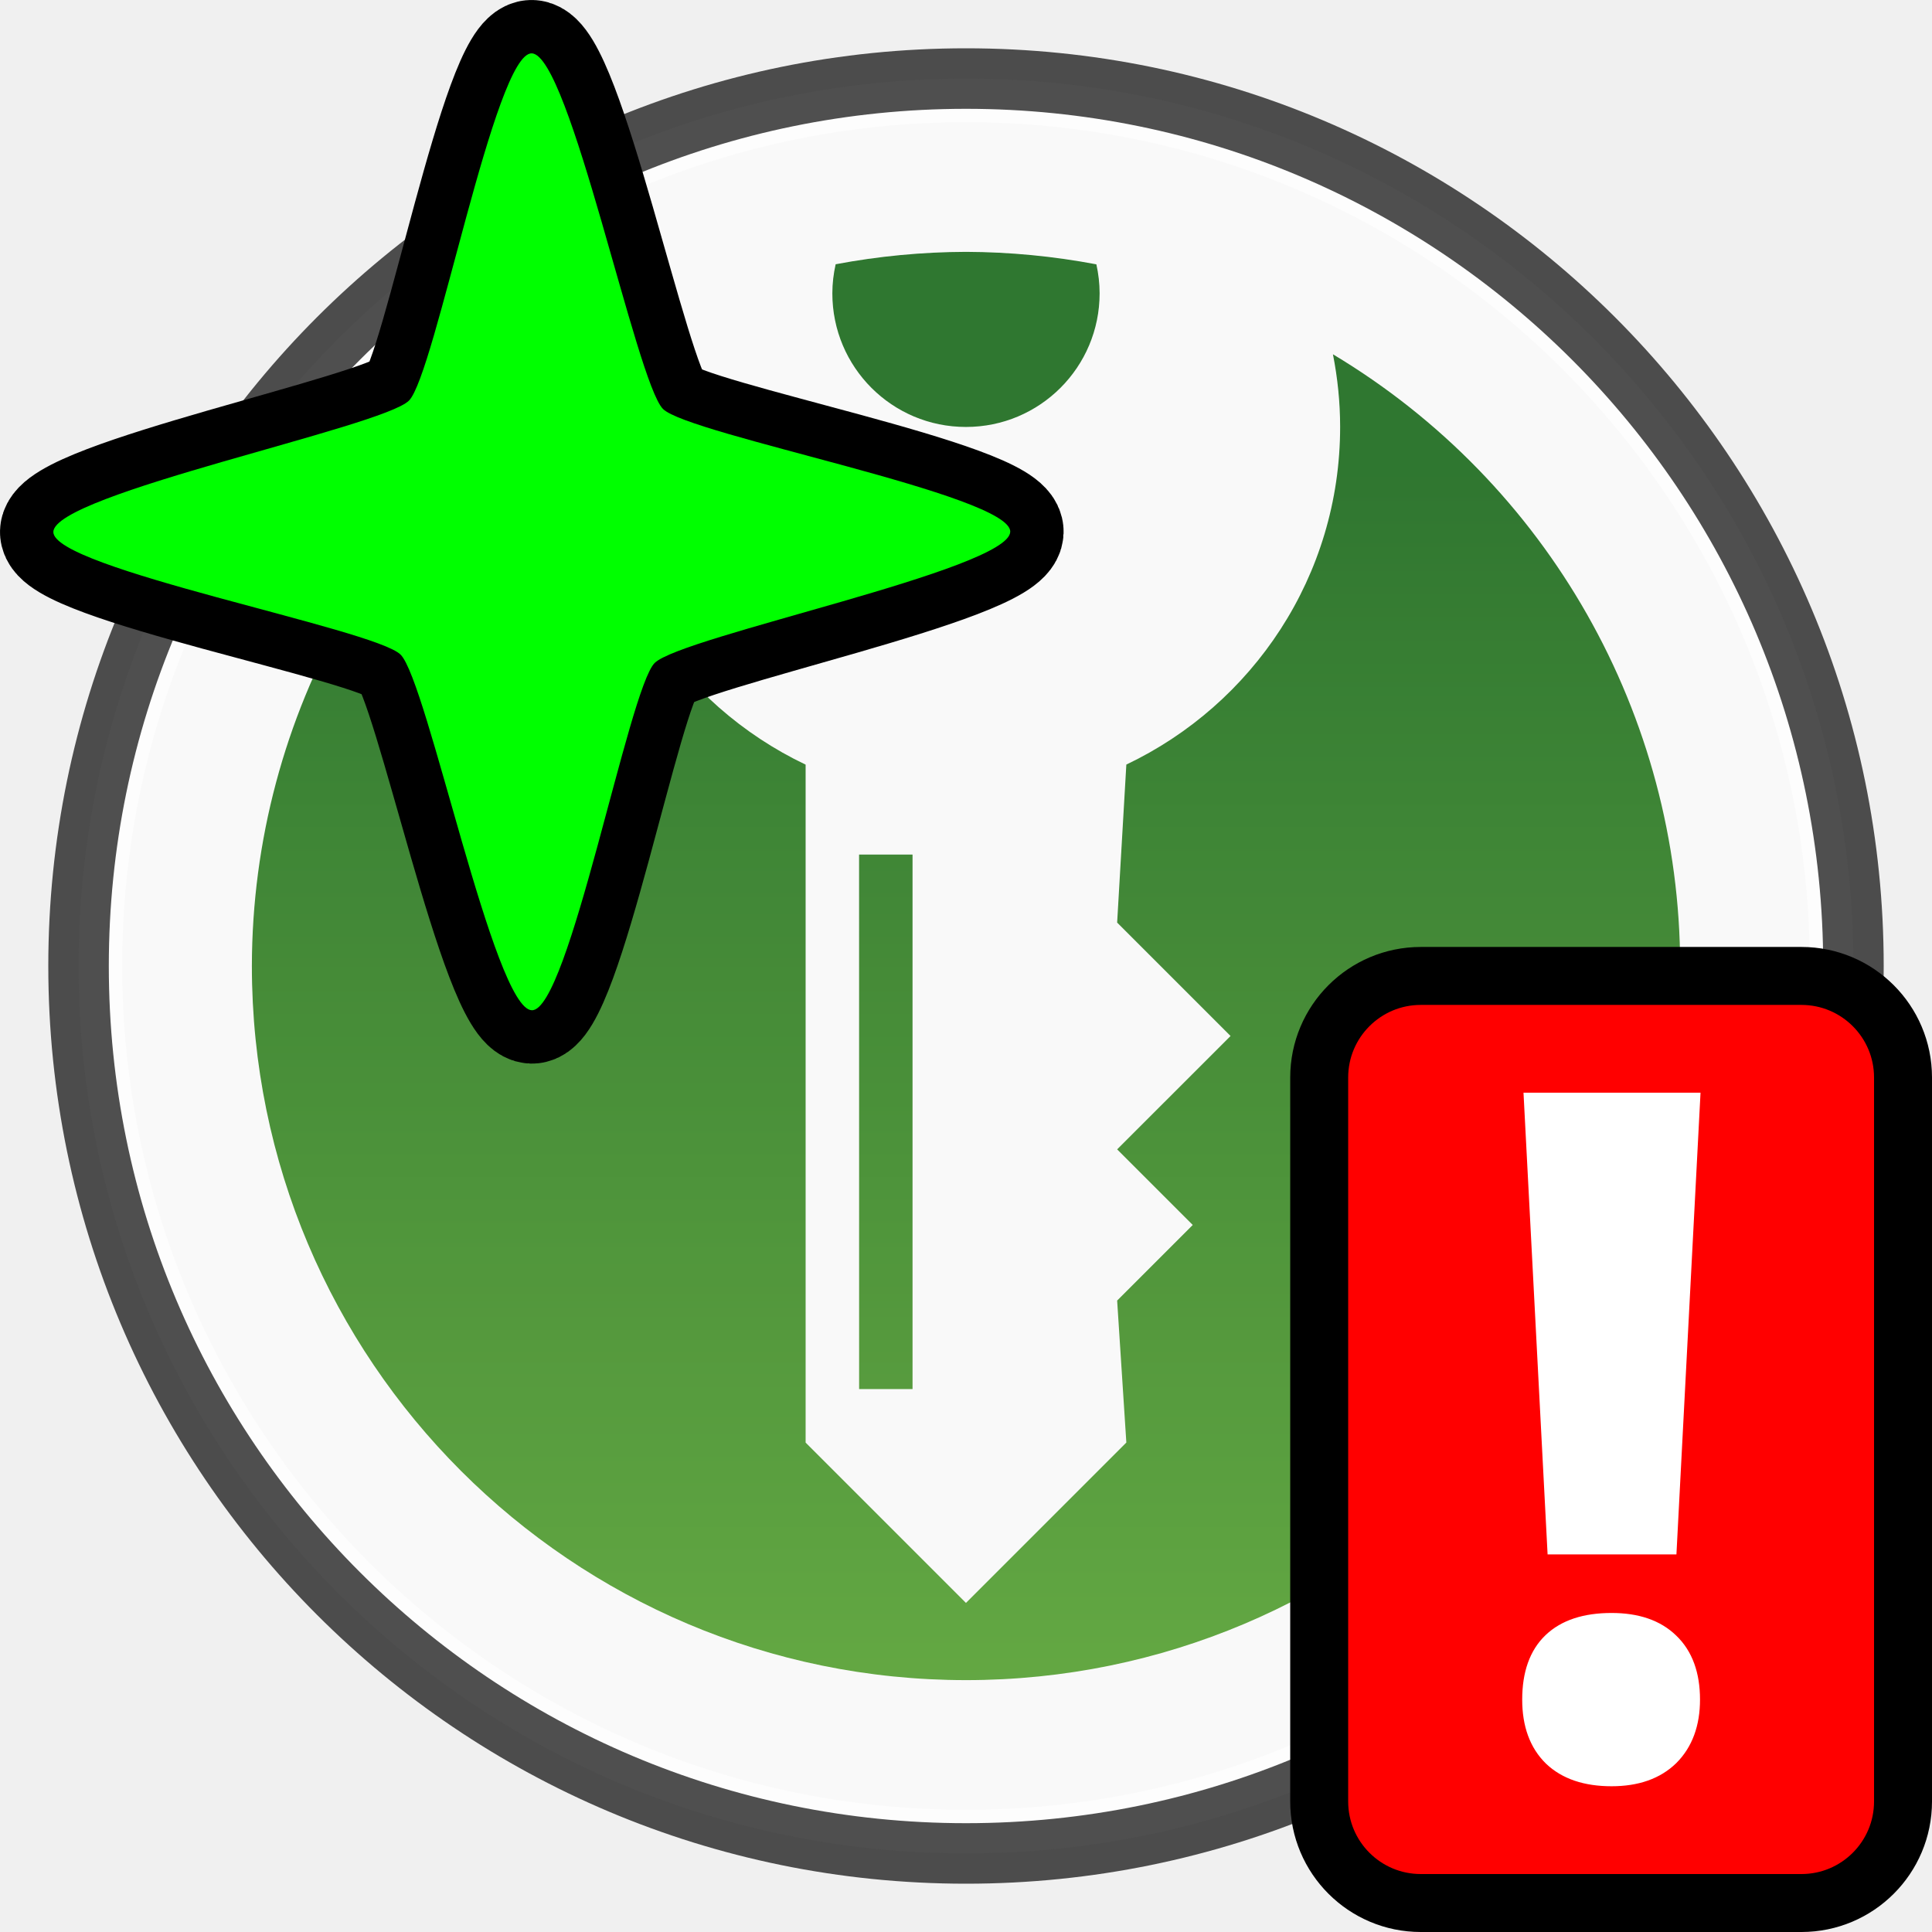
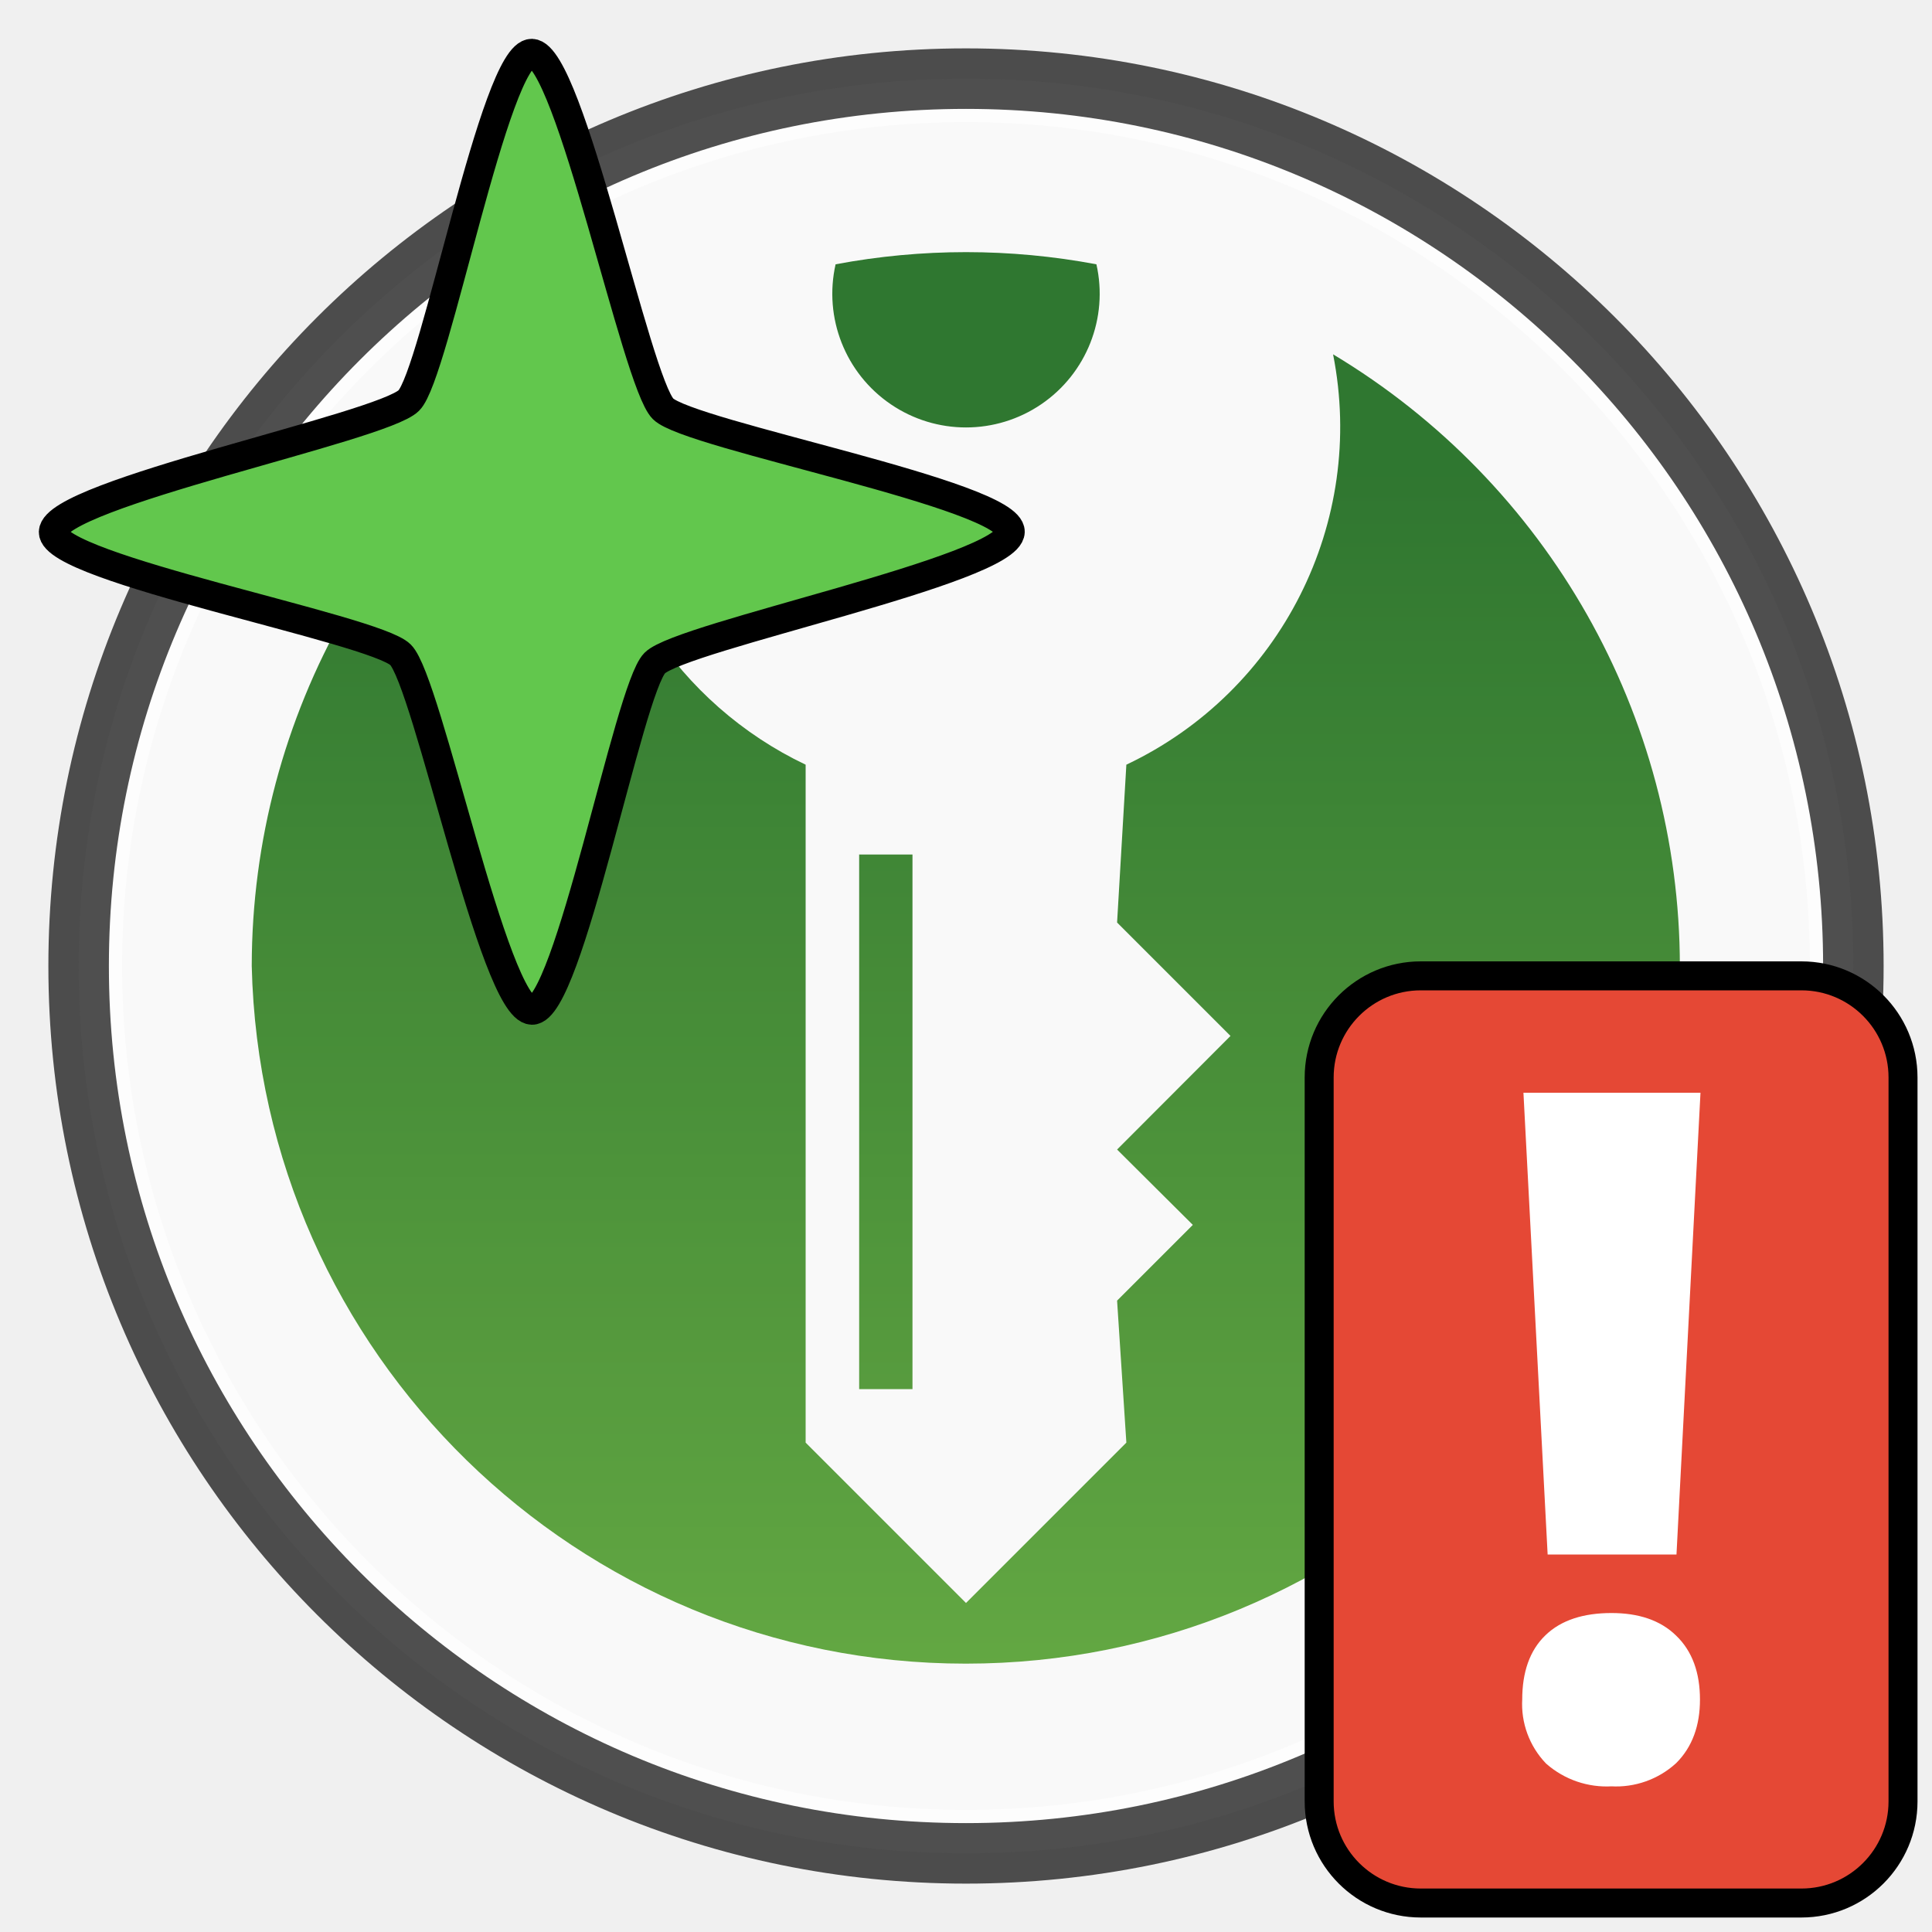
- <svg xmlns="http://www.w3.org/2000/svg" version="1.1" viewBox="0 0 100 100" xml:space="preserve">
-   <defs>
-     <linearGradient id="SVGID_2_-3" x1="73.8" x2="73.8" y1="1532.1" y2="1574" gradientTransform="translate(3.8,-1480.3)" gradientUnits="userSpaceOnUse">
-       <stop stop-color="#e59a2c" offset="0" />
-       <stop stop-color="#ac6f25" offset="1" />
+ <svg xmlns="http://www.w3.org/2000/svg" xmlns:xlink="http://www.w3.org/1999/xlink" xml:space="preserve" version="1.1" viewBox="0 0 100 100" id="svg2">
+   <defs id="defs23">
+     <linearGradient id="SVGID_2_-3" gradientUnits="userSpaceOnUse" x1="73.8" y1="1532.14" x2="73.8" y2="1574" gradientTransform="translate(3.8 -1480.3)">
+       <stop offset="0" style="stop-color:#eaa74b;stop-opacity:1" id="stop373" />
+       <stop offset="1" style="stop-color:#ac6f25;stop-opacity:1" id="stop375" />
    </linearGradient>
-     <linearGradient id="linearGradient5199" x1="53.239" x2="53.239" y1="12.753" y2="86.357" gradientTransform="translate(-50.413 11.364)" gradientUnits="userSpaceOnUse">
-       <stop stop-color="#226e23" offset="0" />
-       <stop stop-color="#63ab3a" offset="1" />
+     <linearGradient xlink:href="#linearGradient4316" id="linearGradient5199" x1="53.24" y1="12.75" x2="53.24" y2="86.36" gradientUnits="userSpaceOnUse" gradientTransform="translate(-50.41 11.36)" />
+     <linearGradient id="linearGradient4316">
+       <stop id="stop4318" offset="0" style="stop-color:#226e23;stop-opacity:1" />
+       <stop id="stop4320" offset="1" style="stop-color:#63ab3a;stop-opacity:1" />
    </linearGradient>
  </defs>
-   <linearGradient id="SVGID_1_" x1="50.269" x2="49.697" y1="-1470.9" y2="-1392.8" gradientTransform="matrix(1 0 0 -1 -50.207 -1373.2)" gradientUnits="userSpaceOnUse">
-     <stop stop-color="gray" offset="0" />
-     <stop stop-color="#4b4b4d" offset="1" />
+   <linearGradient id="SVGID_1_" gradientUnits="userSpaceOnUse" x1="50.27" y1="-1470.94" x2="49.7" y2="-1392.79" gradientTransform="matrix(1 0 0 -1 -50.2 -1373.16)">
+     <stop offset="0" style="stop-color:gray" id="stop4" />
+     <stop offset="1" style="stop-color:#4b4b4d" id="stop6" />
  </linearGradient>
-   <g display="none">
-     <g display="none" stroke="#0c0c0c" stroke-opacity=".85">
-       <circle cx="50" cy="50" r="45.9" clip-rule="evenodd" fill="none" stroke-linecap="round" stroke-linejoin="round" stroke-width="3.132" />
-       <path d="m56.7 13.7c0.1 0.5 0.2 1 0.2 1.5 0 3.8-3.1 6.9-6.9 6.9s-6.9-3.1-6.9-6.9c0-0.5 0.1-1 0.2-1.5 2.2-0.4 4.5-0.6 6.7-0.6 2.3-0.1 4.5 0.2 6.7 0.6zm-26.1 8.4c0 7.7 4.5 14.4 11.1 17.5v35.1l8.3 8.3 8.3-8.3-0.5-7.3 3.9-3.9-3.9-3.9 5.9-5.9-5.9-5.9 0.5-8.2c6.5-3.1 11.1-9.8 11.1-17.5 0-1.3-0.1-2.5-0.4-3.8 11.1 6.7 17.9 18.7 18 31.7 0 20.4-16.5 37-37 37-20.4 0-37-16.5-37-37 0-13 6.8-25 18-31.7-0.2 1.3-0.4 2.5-0.4 3.8zm13.9 22.1h2.8v27.7h-2.8z" display="inline" fill="#0c0c0c" fill-opacity=".85" />
-     </g>
-     <g display="inline" stroke="#0c0c0c" stroke-opacity=".4">
-       <circle cx="50" cy="50" r="45.9" clip-rule="evenodd" display="inline" fill="none" stroke-linecap="round" stroke-linejoin="round" stroke-width="3.132" />
-       <path d="m56.7 13.7c0.1 0.5 0.2 1 0.2 1.5 0 3.8-3.1 6.9-6.9 6.9s-6.9-3.1-6.9-6.9c0-0.5 0.1-1 0.2-1.5 2.2-0.4 4.5-0.6 6.7-0.6 2.3-0.1 4.5 0.2 6.7 0.6zm-26.1 8.4c0 7.7 4.5 14.4 11.1 17.5v35.1l8.3 8.3 8.3-8.3-0.5-7.3 3.9-3.9-3.9-3.9 5.9-5.9-5.9-5.9 0.5-8.2c6.5-3.1 11.1-9.8 11.1-17.5 0-1.3-0.1-2.5-0.4-3.8 11.1 6.7 17.9 18.7 18 31.7 0 20.4-16.5 37-37 37-20.4 0-37-16.5-37-37 0-13 6.8-25 18-31.7-0.2 1.3-0.4 2.5-0.4 3.8zm13.9 22.1h2.8v27.7h-2.8z" fill="#0c0c0c" fill-opacity=".4" />
-     </g>
-     <g display="inline" stroke="#f9f9fa" stroke-opacity=".85">
-       <circle cx="50" cy="50" r="45.9" clip-rule="evenodd" display="inline" fill="none" stroke-linecap="round" stroke-linejoin="round" stroke-width="3.132" />
-       <path d="m56.7 13.7c0.1 0.5 0.2 1 0.2 1.5 0 3.8-3.1 6.9-6.9 6.9s-6.9-3.1-6.9-6.9c0-0.5 0.1-1 0.2-1.5 2.2-0.4 4.5-0.6 6.7-0.6 2.3-0.1 4.5 0.2 6.7 0.6zm-26.1 8.4c0 7.7 4.5 14.4 11.1 17.5v35.1l8.3 8.3 8.3-8.3-0.5-7.3 3.9-3.9-3.9-3.9 5.9-5.9-5.9-5.9 0.5-8.2c6.5-3.1 11.1-9.8 11.1-17.5 0-1.3-0.1-2.5-0.4-3.8 11.1 6.7 17.9 18.7 18 31.7 0 20.4-16.5 37-37 37-20.4 0-37-16.5-37-37 0-13 6.8-25 18-31.7-0.2 1.3-0.4 2.5-0.4 3.8zm13.9 22.1h2.8v27.7h-2.8z" display="inline" fill="#f9f9fa" fill-opacity=".85" />
-     </g>
-     <g display="none" stroke="#f9f9fa" stroke-opacity=".4">
-       <circle cx="50" cy="50" r="45.9" clip-rule="evenodd" fill="none" stroke-linecap="round" stroke-linejoin="round" stroke-width="3.132" />
-       <path d="m56.7 13.7c0.1 0.5 0.2 1 0.2 1.5 0 3.8-3.1 6.9-6.9 6.9s-6.9-3.1-6.9-6.9c0-0.5 0.1-1 0.2-1.5 2.2-0.4 4.5-0.6 6.7-0.6 2.3-0.1 4.5 0.2 6.7 0.6zm-26.1 8.4c0 7.7 4.5 14.4 11.1 17.5v35.1l8.3 8.3 8.3-8.3-0.5-7.3 3.9-3.9-3.9-3.9 5.9-5.9-5.9-5.9 0.5-8.2c6.5-3.1 11.1-9.8 11.1-17.5 0-1.3-0.1-2.5-0.4-3.8 11.1 6.7 17.9 18.7 18 31.7 0 20.4-16.5 37-37 37-20.4 0-37-16.5-37-37 0-13 6.8-25 18-31.7-0.2 1.3-0.4 2.5-0.4 3.8zm13.9 22.1h2.8v27.7h-2.8z" display="inline" fill="#f9f9fa" fill-opacity=".4" />
+   <linearGradient id="SVGID_2_" gradientUnits="userSpaceOnUse" x1="73.8" y1="1532.14" x2="73.8" y2="1574" gradientTransform="translate(-2.73 -1488.34)">
+     <stop offset="0" style="stop-color:#d69029" id="stop11" />
+     <stop offset="1" style="stop-color:#af7125" id="stop13" />
+   </linearGradient>
+   <g id="layer7" style="display:inline">
+     <g id="layer22" style="display:inline">
+       <circle r="45.93" style="display:inline;opacity:.871;fill:#fff;fill-opacity:1;fill-rule:evenodd;stroke:#000;stroke-width:3.132;stroke-linecap:round;stroke-linejoin:round;stroke-miterlimit:4;stroke-dasharray:none;stroke-opacity:.784" id="circle4033" cx="50" cy="50" />
+       <circle style="display:inline;fill:none;fill-opacity:1;fill-rule:evenodd;stroke:none;stroke-width:1.5;stroke-linecap:round;stroke-linejoin:round;stroke-miterlimit:4;stroke-dasharray:none;stroke-opacity:1" id="circle4035" cx="50" cy="50" r="42.32" />
+       <path style="display:inline;fill:#f9f9f9;fill-opacity:1;fill-rule:evenodd;stroke:none;stroke-width:2.5;stroke-linecap:round;stroke-linejoin:round;stroke-miterlimit:4;stroke-dasharray:none;stroke-opacity:1" d="M50 6.32a43.68 43.68 0 1 0 0 87.36 43.68 43.68 0 0 0 0-87.36Zm0 6.72c2.26 0 4.52.22 6.75.64a6.92 6.92 0 1 1-13.5 0c2.23-.42 4.49-.64 6.75-.64zm-19 5.3a19.36 19.36 0 0 0 10.7 21.24v35.09l8.3 8.3 8.3-8.3-.48-7.35 3.92-3.92-3.92-3.9 5.87-5.88-5.87-5.87.48-8.17A19.35 19.35 0 0 0 69 18.34 36.97 36.97 0 0 1 86.95 50a36.97 36.97 0 0 1-73.92 0c.01-12.98 6.83-25 17.97-31.67Zm13.46 25.9h2.77V71.9h-2.76V44.23z" id="path4037" />
+       <path style="display:inline;opacity:.94;fill:url(#linearGradient5199);fill-opacity:1;fill-rule:nonzero;stroke:none;stroke-width:.8;stroke-linecap:round;stroke-linejoin:round;stroke-miterlimit:4;stroke-dasharray:none;stroke-opacity:1" d="M56.75 13.68a6.92 6.92 0 1 1-13.5 0 36.48 36.48 0 0 1 13.5 0zM30.63 22.1c0 7.72 4.53 14.37 11.07 17.48v35.09l8.3 8.3 8.3-8.3-.48-7.35 3.92-3.92-3.92-3.9 5.87-5.88-5.87-5.87.48-8.17A19.35 19.35 0 0 0 69 18.34 36.97 36.97 0 0 1 86.95 50a36.97 36.97 0 0 1-73.92 0c.01-12.98 6.83-25 17.97-31.67a19.4 19.4 0 0 0-.38 3.77zm13.83 22.13h2.77V71.9h-2.76V44.24z" id="path4039" />
+       <rect style="display:inline;fill:#e54835;fill-opacity:1;stroke:#000;stroke-width:1.5;stroke-dasharray:none;stroke-opacity:1" id="rect1106" width="30.22" height="47.99" x="62.78" y="46.08" ry="5.26" transform="translate(5.5 4.43)" />
+       <path d="M86.3 79.96h-5.72l-1.2-22.9h8.11zm-7.01 8.01c0-1.31.35-2.3 1.05-2.97.7-.68 1.73-1.01 3.07-1.01 1.3 0 2.3.34 3 1.03.72.69 1.08 1.67 1.08 2.95 0 1.24-.36 2.21-1.08 2.93a4.1 4.1 0 0 1-3 1.06 4.23 4.23 0 0 1-3.04-1.04 3.94 3.94 0 0 1-1.08-2.95z" id="path1108" style="font-weight:700;font-size:48px;font-family:'Open Sans';-inkscape-font-specification:'Open Sans, Bold';display:inline;fill:#fff;stroke:#fff" />
+       <path style="display:inline;fill:#62c74d;fill-opacity:1;stroke:#000;stroke-width:1.5;stroke-linecap:round;stroke-linejoin:round;stroke-dasharray:none;stroke-opacity:1;paint-order:normal" id="path4108" d="M27.53 52.29c-1.96-.06-5.4-17.02-6.8-18.4-1.34-1.35-18.03-4.46-17.97-6.36.07-1.97 17.02-5.4 18.4-6.8 1.36-1.34 4.46-18.03 6.37-17.97 1.96.07 5.4 17.02 6.79 18.4 1.35 1.36 18.03 4.46 17.97 6.37-.06 1.96-17.02 5.4-18.4 6.79-1.35 1.35-4.46 18.03-6.36 17.97z" />
    </g>
  </g>
-   <g>
-     <g>
-       <circle cx="50" cy="50" r="45.934" fill="#fff" fill-rule="evenodd" opacity=".871" stroke="#000" stroke-linecap="round" stroke-linejoin="round" stroke-opacity=".784" stroke-width="3.132" />
-       <circle cx="50" cy="50" r="42.321" fill="none" />
-       <path d="m50 6.324c-24.121 3.9e-4 -43.675 19.554-43.676 43.676 3.8e-4 24.121 19.554 43.675 43.676 43.676 24.121-4e-4 43.675-19.554 43.676-43.676-4e-4 -24.121-19.554-43.675-43.676-43.676zm0 6.711c2.264 0.008 4.523 0.225 6.748 0.646 0.107 0.484 0.168 0.984 0.168 1.5 0 3.823-3.097 6.918-6.918 6.916-3.821 0.002-6.916-3.091-6.916-6.914 0-0.518 0.062-1.02 0.17-1.506 2.225-0.42 4.484-0.636 6.748-0.643zm-18.994 5.299c-0.24 1.219-0.371 2.474-0.371 3.764 0 7.72 4.528 14.368 11.064 17.48v35.09l8.299 8.299 8.301-8.301-0.477-7.35 3.914-3.912-3.914-3.912 5.871-5.867-5.871-5.871 0.477-8.178c6.538-3.111 11.066-9.759 11.066-17.478 0-1.287-0.133-2.541-0.373-3.758 11.132 6.668 17.954 18.684 17.973 31.66-5e-4 20.415-16.55 36.964-36.965 36.965-20.415-6e-4 -36.964-16.55-36.965-36.965 0.016-12.978 6.837-24.997 17.971-31.666zm13.459 25.898h2.768v27.666h-2.766l-2e-3 -27.664v-2e-3z" fill="#f9f9f9" fill-rule="evenodd" />
-       <path d="m56.748 13.682c0.107 0.484 0.168 0.985 0.168 1.501 0 3.823-3.097 6.918-6.918 6.916-3.821 0.002-6.916-3.091-6.916-6.914 0-0.518 0.063-1.021 0.171-1.507 2.225-0.42 4.484-0.635 6.748-0.642 2.264 0.008 4.523 0.225 6.747 0.646zm-26.113 8.416c0 7.72 4.528 14.367 11.064 17.479v35.091l8.299 8.299 8.301-8.301-0.476-7.349 3.913-3.913-3.913-3.913 5.87-5.868-5.87-5.87 0.476-8.179c6.538-3.111 11.066-9.758 11.066-17.477 0-1.287-0.133-2.542-0.372-3.759 11.132 6.668 17.954 18.684 17.972 31.661-6e-4 20.415-16.55 36.964-36.964 36.964-20.415-6e-4 -36.964-16.55-36.964-36.964 0.015-12.978 6.836-24.998 17.97-31.667-0.24 1.219-0.371 2.476-0.37 3.765zm13.83 22.135h2.768v27.666h-2.765l-2e-3 -27.664v-2e-3z" fill="url(#linearGradient5199)" opacity=".94" />
-     </g>
-     <g display="none">
-       <circle cx="50" cy="50" r="45.9" clip-rule="evenodd" fill="#fff" fill-rule="evenodd" stroke="#515151" stroke-linecap="round" stroke-linejoin="round" stroke-width="3.132" />
-       <path d="m56.7 13.7c0.1 0.5 0.2 1 0.2 1.5 0 3.8-3.1 6.9-6.9 6.9s-6.9-3.1-6.9-6.9c0-0.5 0.1-1 0.2-1.5 2.2-0.4 4.5-0.6 6.7-0.6 2.3-0.1 4.5 0.2 6.7 0.6zm-26.1 8.4c0 7.7 4.5 14.4 11.1 17.5v35.1l8.3 8.3 8.3-8.3-0.5-7.3 3.9-3.9-3.9-3.9 5.9-5.9-5.9-5.9 0.5-8.2c6.5-3.1 11.1-9.8 11.1-17.5 0-1.3-0.1-2.5-0.4-3.8 11.1 6.7 17.9 18.7 18 31.7 0 20.4-16.5 37-37 37-20.4 0-37-16.5-37-37 0-13 6.8-25 18-31.7-0.2 1.3-0.4 2.5-0.4 3.8zm13.9 22.1h2.8v27.7h-2.8z" display="inline" fill="url(#SVGID_1_)" />
-     </g>
-   </g>
-   <g>
-     <path d="m27.526 52.29c-1.961-0.065-5.404-17.019-6.791-18.406-1.348-1.348-18.036-4.452-17.973-6.358 0.065-1.961 17.019-5.404 18.406-6.791 1.348-1.348 4.452-18.036 6.358-17.973 1.961 0.065 5.404 17.019 6.791 18.406 1.348 1.348 18.036 4.452 17.973 6.358-0.065 1.961-17.019 5.404-18.406 6.791-1.348 1.348-4.452 18.036-6.358 17.973z" fill="#0f0" stroke="#000" stroke-linecap="round" stroke-linejoin="round" stroke-width="5.523" style="paint-order:markers stroke fill" />
-   </g>
-   <g display="none">
-     <path d="m63.4 98.5c-3.7 0-6.7-3-6.7-6.7v-20.5c0-3.3 2.5-6.1 5.7-6.6v-4.1c0-8.4 6.8-15.2 15.2-15.2s15.2 6.8 15.2 15.2v4.1c3.2 0.5 5.7 3.3 5.7 6.6v20.5c0 3.7-3 6.7-6.7 6.7zm20.1-33.8v-5c0-3.2-2.6-5.9-5.9-5.9s-5.8 2.6-5.8 5.9v5z" fill="url(#SVGID_2_-3)" stroke="#0e0e0e" stroke-width="3" />
-     <g stroke-linecap="round">
-       <rect transform="translate(2.9829 .81217)" x="62.107" y="49.702" width="33.41" height="47.986" ry="5.259" display="inline" fill="#f00" stroke="#000" stroke-linejoin="round" stroke-width="3" />
-       <path d="m77.318 80.202v-1.734c0-1.5 0.32-2.805 0.961-3.914 0.641-1.109 1.812-2.289 3.516-3.539 1.641-1.172 2.719-2.125 3.234-2.859 0.531-0.734 0.797-1.555 0.797-2.461 0-1.016-0.375-1.789-1.125-2.32-0.75-0.531-1.797-0.797-3.141-0.797-2.344 0-5.016 0.766-8.016 2.297l-2.555-5.133c3.484-1.953 7.18-2.93 11.086-2.93 3.219 0 5.774 0.773 7.664 2.32 1.906 1.547 2.859 3.609 2.859 6.188 0 1.719-0.391 3.203-1.172 4.453-0.781 1.25-2.266 2.656-4.453 4.219-1.5 1.109-2.453 1.953-2.859 2.531-0.391 0.578-0.586 1.336-0.586 2.273v1.406zm-0.75 8.016c0-1.312 0.352-2.305 1.055-2.977 0.703-0.672 1.727-1.008 3.07-1.008 1.297 0 2.297 0.344 3 1.031 0.719 0.688 1.078 1.672 1.078 2.953 0 1.234-0.359 2.211-1.078 2.93-0.719 0.703-1.719 1.055-3 1.055-1.312 0-2.328-0.344-3.047-1.031-0.719-0.703-1.078-1.688-1.078-2.953z" display="inline" fill="#fff" stroke="#fff" />
-       <rect transform="matrix(1.1046 0 0 1.1046 -7.5383 -9.5324)" x="58.942" y="60.377" width="37.058" height="37.428" ry="4.102" display="inline" fill="#f00" stroke="#040404" stroke-linejoin="round" stroke-width="2.716" />
-       <path d="m67.652 67.432 20.762 20.794m0-20.794-20.762 20.794" display="inline" fill="none" stroke="#fff" stroke-width="6.07" />
-     </g>
-   </g>
-   <g>
-     <rect transform="translate(5.4993 4.4312)" x="62.782" y="46.083" width="30.219" height="47.986" ry="5.259" fill="#f00" stroke="#000" stroke-width="3" />
-     <path d="m86.297 79.956h-5.719l-1.195-22.898h8.109zm-7.008 8.016c0-1.312 0.351-2.305 1.055-2.977 0.703-0.672 1.726-1.008 3.07-1.008 1.297 0 2.297 0.344 3 1.031 0.719 0.688 1.078 1.672 1.078 2.953 0 1.234-0.359 2.211-1.078 2.93-0.719 0.703-1.719 1.055-3 1.055-1.312 0-2.328-0.344-3.047-1.031-0.719-0.703-1.078-1.688-1.078-2.953z" fill="#fff" stroke="#fff" />
-   </g>
</svg>
